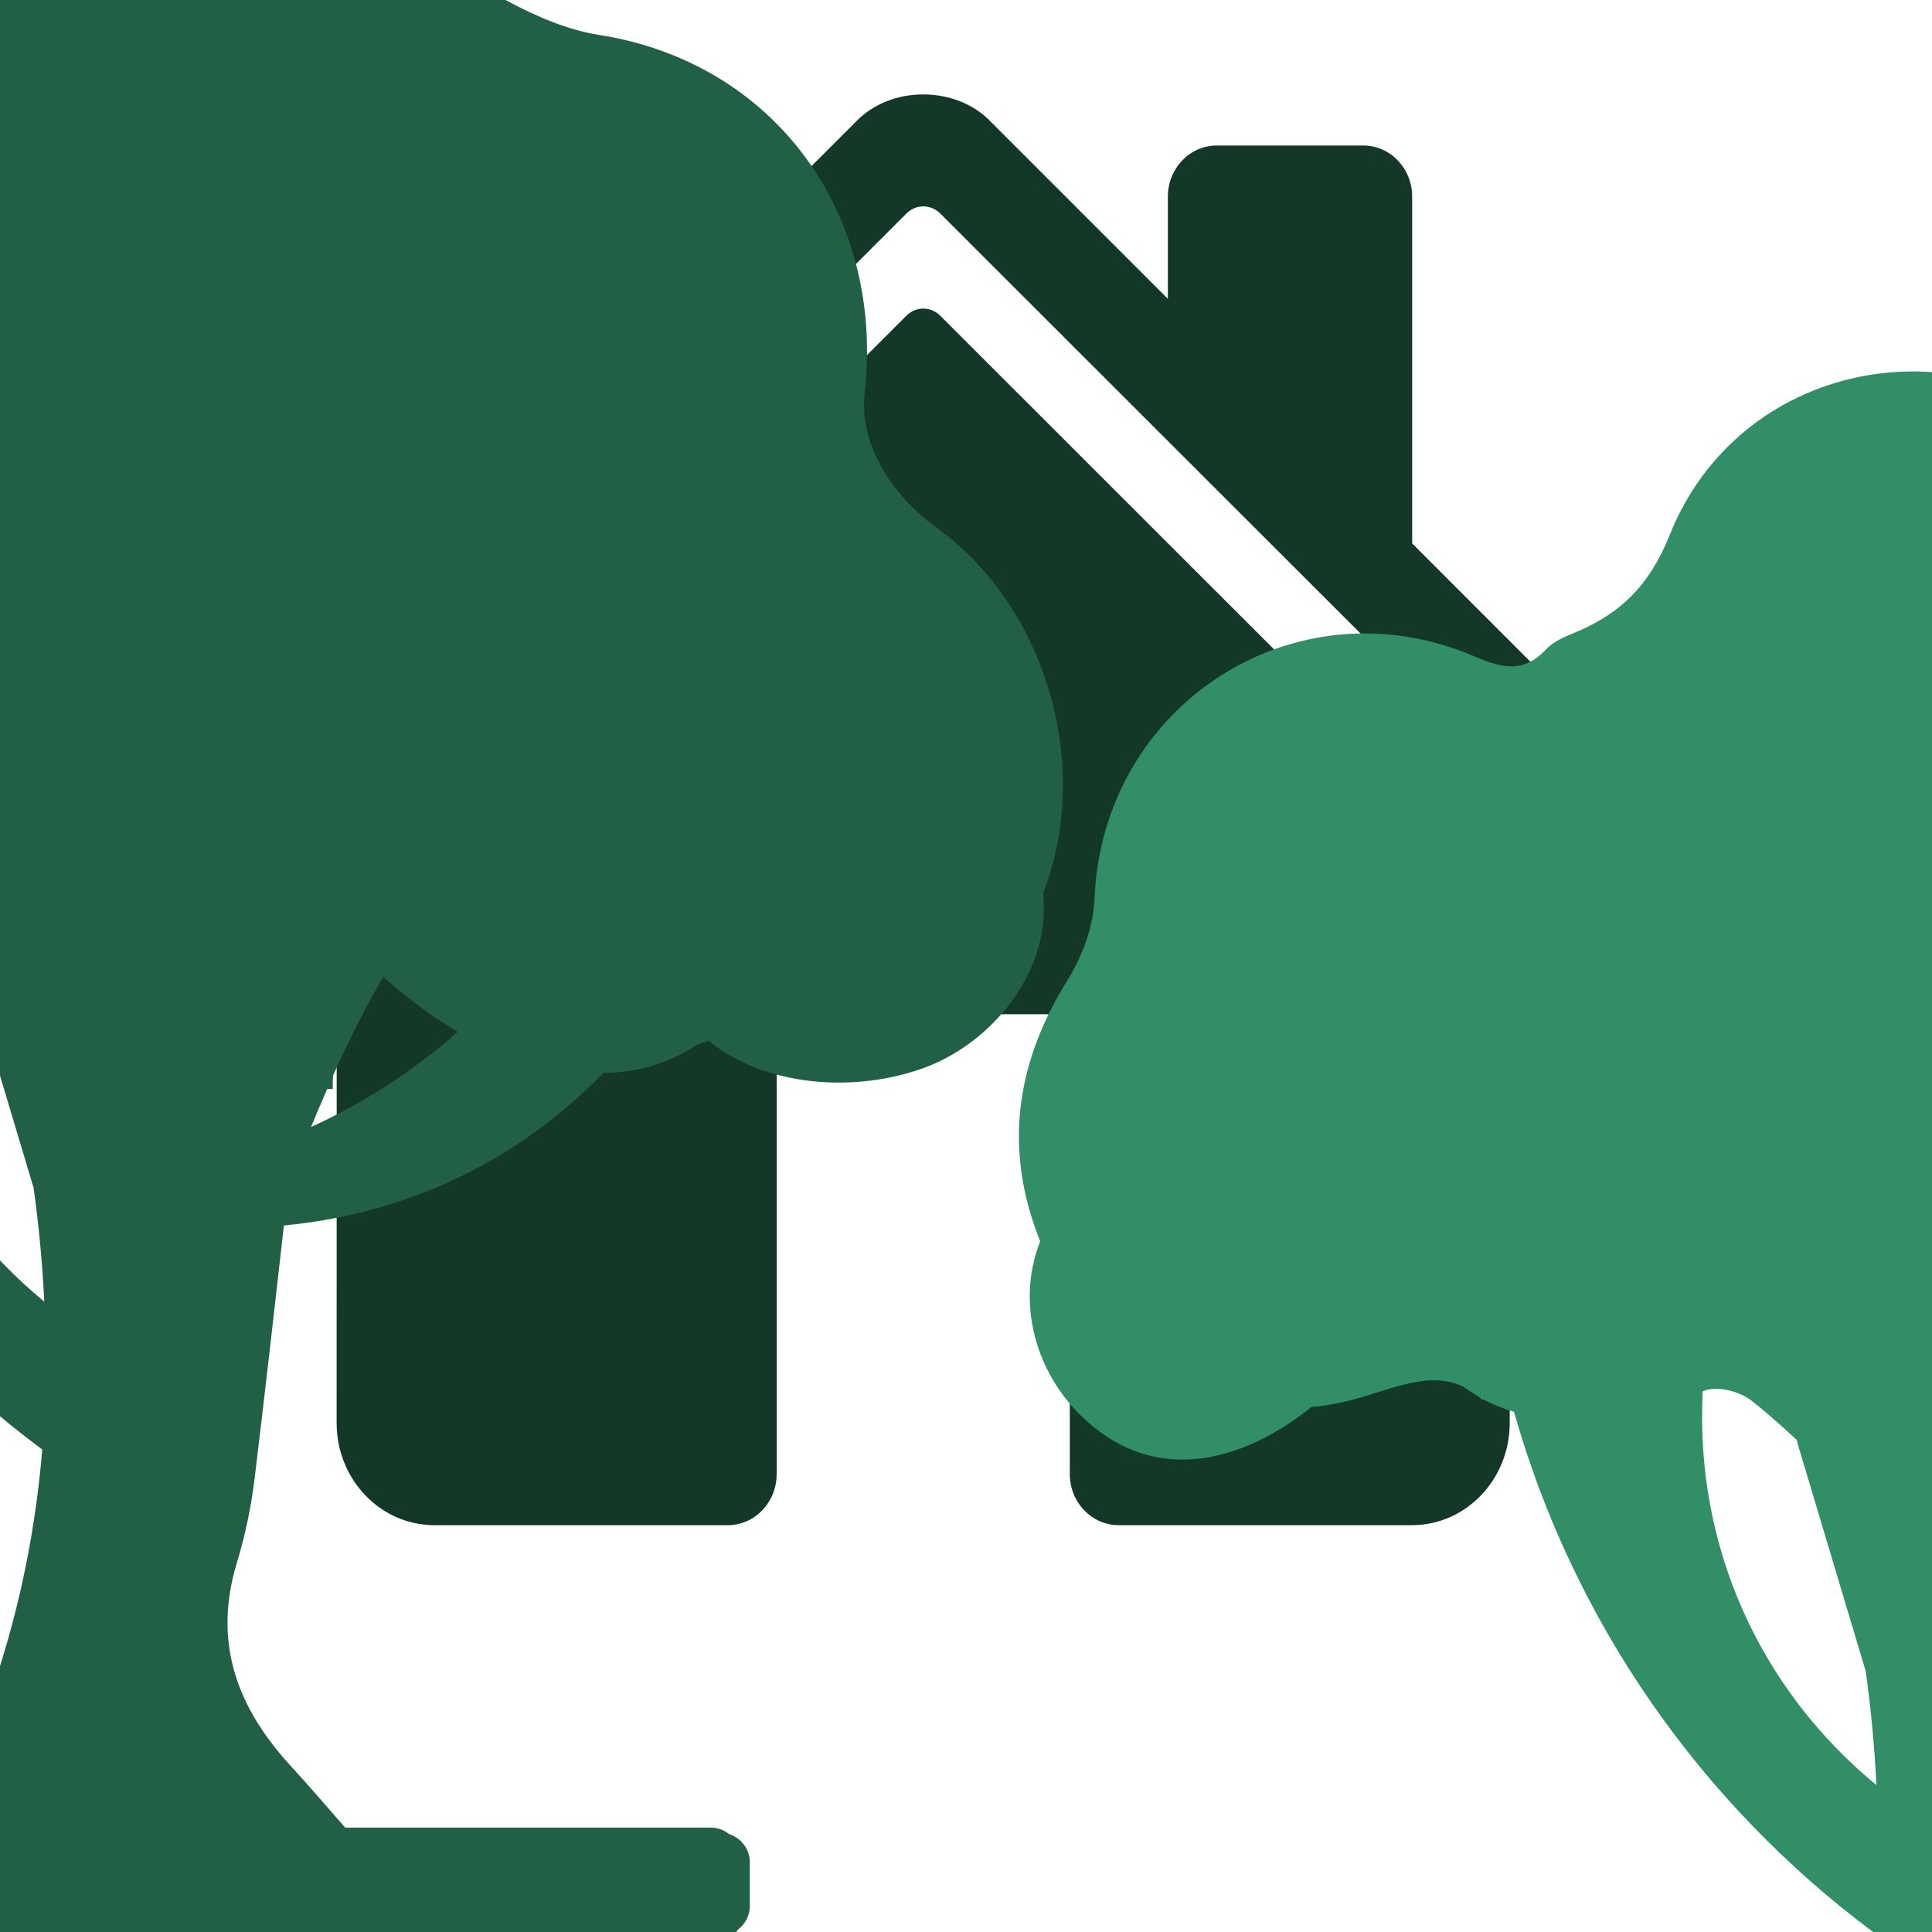
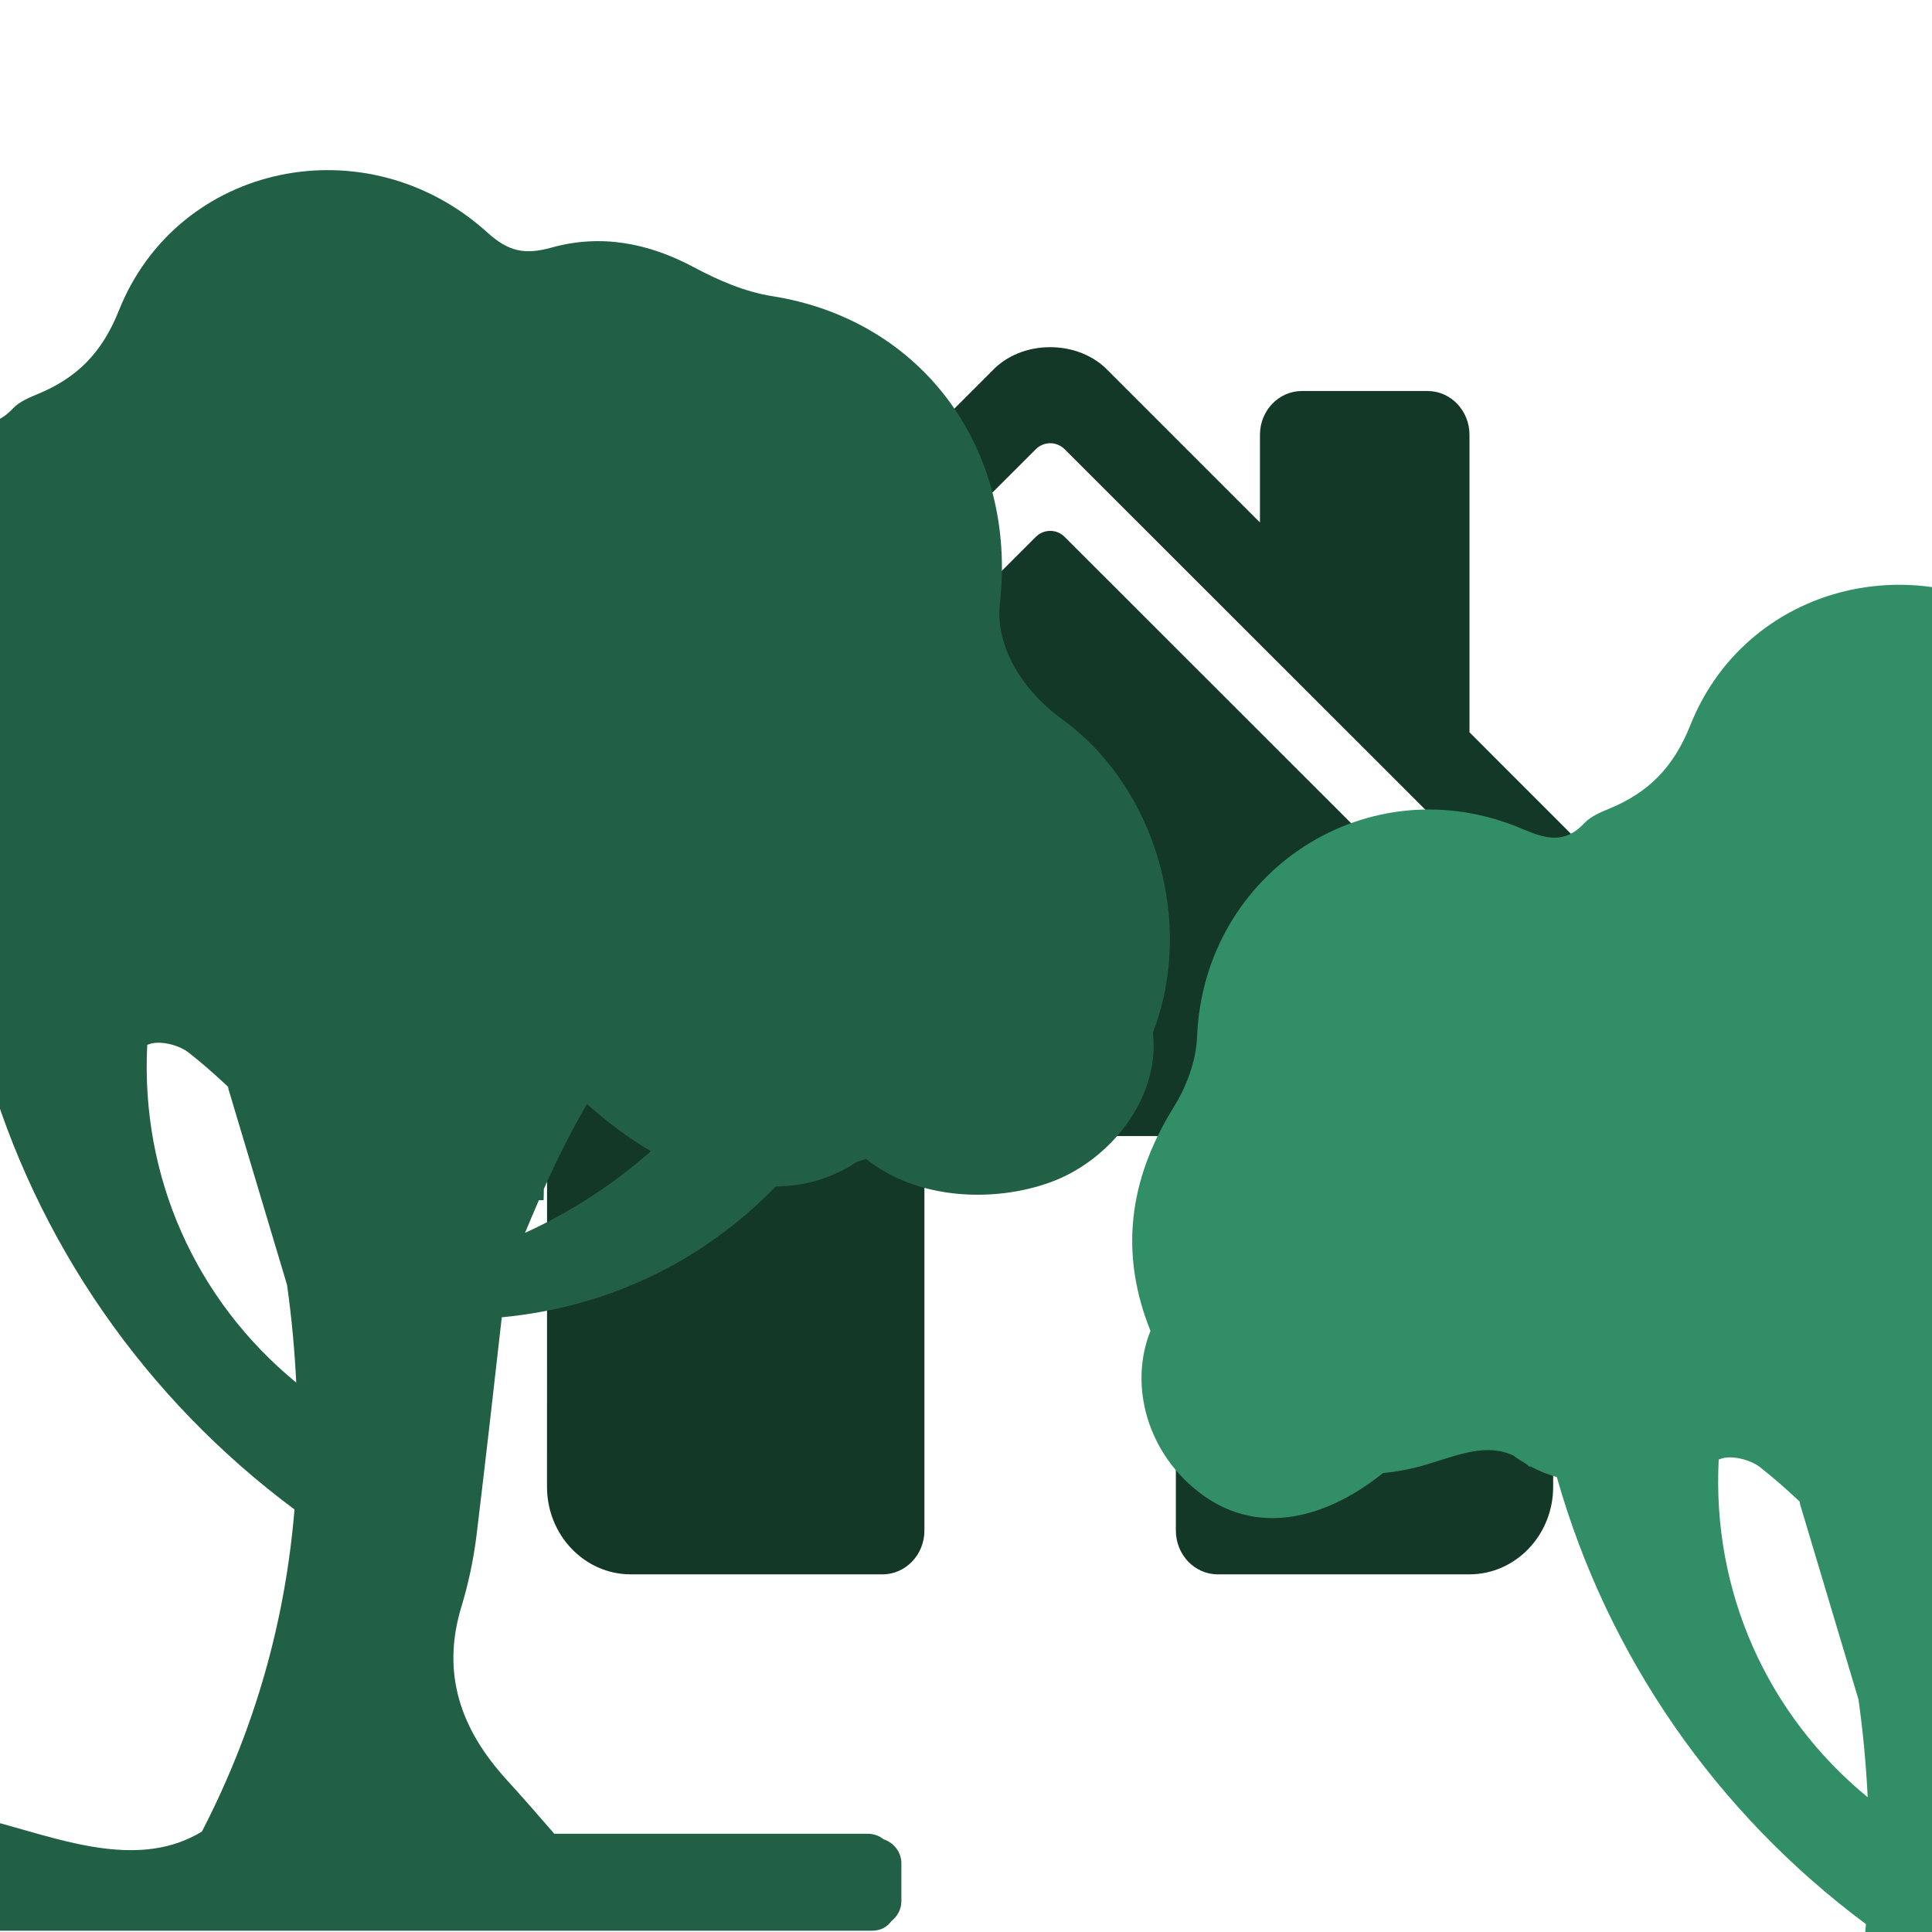
<svg xmlns="http://www.w3.org/2000/svg" xmlns:xlink="http://www.w3.org/1999/xlink" width="108" height="108" viewBox="0 0 108 108" version="1.1" id="svg3751">
  <defs id="defs3755">
    <clipPath clipPathUnits="userSpaceOnUse" id="clipPath4580">
-       <use x="0" y="0" xlink:href="#g4576" id="use4582" width="100%" height="100%" transform="matrix(1.183382,0,0,1.131507,-258.8567,608.1458)" />
+       <use x="0" y="0" xlink:href="#g4576" id="use4582" width="100%" height="100%" transform="matrix(1.183382,0,0,1.131507,-283.5958,613.1258)" />
    </clipPath>
  </defs>
-   <g style="fill:#143828;fill-opacity:1" id="g4576" transform="matrix(0.1707006,0,0,0.1785265,7.910271,-0.4342984)">
+   <g style="fill:#143828;fill-opacity:1" id="g4576" transform="matrix(0.1464121,0,0,0.1531245,21.22186,14.50752)">
    <path d="m 261.56,101.28 a 8,8 0 0 0 -11.06,0 L 66.4,277.15 a 8,8 0 0 0 -2.47,5.79 L 63.9,448 a 32,32 0 0 0 32,32 H 192 a 16,16 0 0 0 16,-16 V 328 a 8,8 0 0 1 8,-8 h 80 a 8,8 0 0 1 8,8 v 136 a 16,16 0 0 0 16,16 h 96.06 a 32,32 0 0 0 32,-32 V 282.94 a 8,8 0 0 0 -2.47,-5.79 z" id="path3747" style="fill:#143828;fill-opacity:1" />
    <path d="m 490.91,244.15 -74.8,-71.56 V 64 a 16,16 0 0 0 -16,-16 h -48 a 16,16 0 0 0 -16,16 V 96 L 278.19,40.62 C 272.77,35.14 264.71,32 256,32 v 0 c -8.68,0 -16.72,3.14 -22.14,8.63 l -212.7,203.5 c -6.22,6 -7,15.87 -1.34,22.37 A 16,16 0 0 0 43,267.56 L 250.5,69.28 a 8,8 0 0 1 11.06,0 l 207.52,198.28 a 16,16 0 0 0 22.59,-0.44 c 6.14,-6.36 5.63,-16.86 -0.76,-22.97 z" id="path3749" style="fill:#143828;fill-opacity:1" />
  </g>
-   <g id="g4645" transform="matrix(0.2020039,0,0,0.2020039,52.02313,20.76495)" style="fill:#328e66;fill-opacity:1">
+   <g id="g4645" transform="matrix(0.1732614,0,0,0.1732614,59.05804,32.6904)" style="fill:#328e66;fill-opacity:1">
    <g id="g4588" style="fill:#328e66;fill-opacity:1">
      <g id="g4586" style="fill:#328e66;fill-opacity:1">
        <path id="path4584" d="m 508.752,177.104 c -12.55,-9.086 -21.587,-23.337 -20.004,-37.312 5.586,-49.327 -24.644,-91.457 -73.514,-99.144 -8.678,-1.367 -17.319,-5.092 -25.141,-9.282 -14.745,-7.902 -30.11,-10.812 -45.998,-6.381 -8.58,2.395 -13.859,1.326 -20.678,-4.847 -38.899,-35.219 -99.862,-22.632 -118.92,25.169 -5.471,13.729 -13.562,21.742 -26.247,26.965 -2.832,1.167 -5.94,2.484 -7.952,4.639 -6.332,6.781 -12.366,5.108 -20.037,1.845 C 100.74,57.663 47.41,92.371 45.346,146.044 c -0.293,7.666 -3.472,15.989 -7.584,22.599 -14.721,23.685 -17.324,47.446 -7.442,72.065 -7.116,17.776 -0.91,39.939 16.618,52.796 19.233,14.112 41.412,6.748 58.409,-6.912 4.811,-0.457 9.707,-1.432 14.705,-2.962 9.992,-3.064 19.013,-6.724 27.438,-2.644 1.334,0.991 2.705,1.872 4.096,2.685 0.372,0.31 0.743,0.6 1.114,0.946 0.049,-0.077 0.09,-0.139 0.139,-0.216 2.774,1.497 5.651,2.631 8.597,3.496 16.345,57.765 51.481,108.36 99.731,144.22 -2.941,35.333 -12.346,69.973 -29.87,103.918 -19.56,11.958 -43.423,3.309 -63.905,-2.362 -18.107,-5.015 -35.737,-6.862 -53.815,-1.094 -3.741,1.195 -5.483,4.153 -5.667,7.218 -0.024,0.086 -0.061,0.155 -0.082,0.244 -1.371,5.892 -2.742,11.783 -4.113,17.671 -1.281,5.512 2.689,9.286 6.993,10.028 0.673,0.172 1.387,0.29 2.179,0.29 h 334.561 c 2.934,0 5.019,-1.289 6.315,-3.117 1.926,-1.506 3.203,-3.814 3.203,-6.405 v -12.24 c 0,-3.623 -2.48,-6.724 -5.802,-7.76 -1.269,-1.069 -2.945,-1.759 -5.08,-1.759 h -101.09 c -5.022,-5.802 -10.135,-11.661 -15.414,-17.458 -14.688,-16.129 -21.167,-34.081 -14.565,-55.799 2.293,-7.544 3.945,-15.39 4.899,-23.219 2.819,-23.199 5.455,-46.508 8.128,-70.156 33.929,-3.231 64.61,-17.698 88.43,-42.244 9.882,-0.024 18.752,-2.954 26.148,-7.928 l 2.967,-0.922 c 16.12,13.008 40.987,14.35 59.771,7.414 17.405,-6.427 32.457,-23.836 32.983,-42.975 0.049,-1.792 -0.041,-3.566 -0.196,-5.325 13.55,-34.896 1.159,-78.91 -29.393,-101.033 z M 213.658,282.23 c 0.192,-0.073 0.351,-0.131 0.542,-0.204 3.505,-1.334 9.613,0.196 12.767,2.647 4.447,3.46 8.653,7.23 12.766,11.065 0.082,0.326 0.086,0.628 0.188,0.963 6.279,20.983 12.559,41.971 18.837,62.954 1.498,10.576 2.452,21.082 2.97,31.534 C 229.24,364.475 211.467,324.81 213.658,282.23 Z m 121.883,60.65 c 1.469,-3.518 2.941,-7.034 4.472,-10.535 0.51,0 1.024,0 1.534,-0.004 0,-1.212 0.028,-2.428 0.069,-3.647 4.19,-9.396 8.768,-18.584 13.908,-27.364 6.549,5.773 13.37,10.959 20.637,15.189 -12.166,10.754 -25.806,19.584 -40.62,26.361 z" style="fill:#328e66;fill-opacity:1" />
      </g>
    </g>
    <g id="g4590" style="fill:#328e66;fill-opacity:1" />
    <g id="g4592" style="fill:#328e66;fill-opacity:1" />
    <g id="g4594" style="fill:#328e66;fill-opacity:1" />
    <g id="g4596" style="fill:#328e66;fill-opacity:1" />
    <g id="g4598" style="fill:#328e66;fill-opacity:1" />
    <g id="g4600" style="fill:#328e66;fill-opacity:1" />
    <g id="g4602" style="fill:#328e66;fill-opacity:1" />
    <g id="g4604" style="fill:#328e66;fill-opacity:1" />
    <g id="g4606" style="fill:#328e66;fill-opacity:1" />
    <g id="g4608" style="fill:#328e66;fill-opacity:1" />
    <g id="g4610" style="fill:#328e66;fill-opacity:1" />
    <g id="g4612" style="fill:#328e66;fill-opacity:1" />
    <g id="g4614" style="fill:#328e66;fill-opacity:1" />
    <g id="g4616" style="fill:#328e66;fill-opacity:1" />
    <g id="g4618" style="fill:#328e66;fill-opacity:1" />
  </g>
-   <g id="g4645-3" transform="matrix(0.2020039,0,0,0.2020039,-50.39489,-6.259863)" style="fill:#226046;fill-opacity:1">
+   <g id="g4645-3" transform="matrix(0.1732614,0,0,0.1732614,-28.78725,9.510862)" style="fill:#226046;fill-opacity:1">
    <g id="g4588-3" style="fill:#226046;fill-opacity:1">
      <g id="g4586-4" style="fill:#226046;fill-opacity:1">
        <path id="path4584-6" d="m 508.752,177.104 c -12.55,-9.086 -21.587,-23.337 -20.004,-37.312 5.586,-49.327 -24.644,-91.457 -73.514,-99.144 -8.678,-1.367 -17.319,-5.092 -25.141,-9.282 -14.745,-7.902 -30.11,-10.812 -45.998,-6.381 -8.58,2.395 -13.859,1.326 -20.678,-4.847 -38.899,-35.219 -99.862,-22.632 -118.92,25.169 -5.471,13.729 -13.562,21.742 -26.247,26.965 -2.832,1.167 -5.94,2.484 -7.952,4.639 -6.332,6.781 -12.366,5.108 -20.037,1.845 C 100.74,57.663 47.41,92.371 45.346,146.044 c -0.293,7.666 -3.472,15.989 -7.584,22.599 -14.721,23.685 -17.324,47.446 -7.442,72.065 -7.116,17.776 -0.91,39.939 16.618,52.796 19.233,14.112 41.412,6.748 58.409,-6.912 4.811,-0.457 9.707,-1.432 14.705,-2.962 9.992,-3.064 19.013,-6.724 27.438,-2.644 1.334,0.991 2.705,1.872 4.096,2.685 0.372,0.31 0.743,0.6 1.114,0.946 0.049,-0.077 0.09,-0.139 0.139,-0.216 2.774,1.497 5.651,2.631 8.597,3.496 16.345,57.765 51.481,108.36 99.731,144.22 -2.941,35.333 -12.346,69.973 -29.87,103.918 -19.56,11.958 -43.423,3.309 -63.905,-2.362 -18.107,-5.015 -35.737,-6.862 -53.815,-1.094 -3.741,1.195 -5.483,4.153 -5.667,7.218 -0.024,0.086 -0.061,0.155 -0.082,0.244 -1.371,5.892 -2.742,11.783 -4.113,17.671 -1.281,5.512 2.689,9.286 6.993,10.028 0.673,0.172 1.387,0.29 2.179,0.29 h 334.561 c 2.934,0 5.019,-1.289 6.315,-3.117 1.926,-1.506 3.203,-3.814 3.203,-6.405 v -12.24 c 0,-3.623 -2.48,-6.724 -5.802,-7.76 -1.269,-1.069 -2.945,-1.759 -5.08,-1.759 h -101.09 c -5.022,-5.802 -10.135,-11.661 -15.414,-17.458 -14.688,-16.129 -21.167,-34.081 -14.565,-55.799 2.293,-7.544 3.945,-15.39 4.899,-23.219 2.819,-23.199 5.455,-46.508 8.128,-70.156 33.929,-3.231 64.61,-17.698 88.43,-42.244 9.882,-0.024 18.752,-2.954 26.148,-7.928 l 2.967,-0.922 c 16.12,13.008 40.987,14.35 59.771,7.414 17.405,-6.427 32.457,-23.836 32.983,-42.975 0.049,-1.792 -0.041,-3.566 -0.196,-5.325 13.55,-34.896 1.159,-78.91 -29.393,-101.033 z M 213.658,282.23 c 0.192,-0.073 0.351,-0.131 0.542,-0.204 3.505,-1.334 9.613,0.196 12.767,2.647 4.447,3.46 8.653,7.23 12.766,11.065 0.082,0.326 0.086,0.628 0.188,0.963 6.279,20.983 12.559,41.971 18.837,62.954 1.498,10.576 2.452,21.082 2.97,31.534 C 229.24,364.475 211.467,324.81 213.658,282.23 Z m 121.883,60.65 c 1.469,-3.518 2.941,-7.034 4.472,-10.535 0.51,0 1.024,0 1.534,-0.004 0,-1.212 0.028,-2.428 0.069,-3.647 4.19,-9.396 8.768,-18.584 13.908,-27.364 6.549,5.773 13.37,10.959 20.637,15.189 -12.166,10.754 -25.806,19.584 -40.62,26.361 z" style="fill:#226046;fill-opacity:1" />
      </g>
    </g>
    <g id="g4590-9" style="fill:#226046;fill-opacity:1" />
    <g id="g4592-9" style="fill:#226046;fill-opacity:1" />
    <g id="g4594-2" style="fill:#226046;fill-opacity:1" />
    <g id="g4596-9" style="fill:#226046;fill-opacity:1" />
    <g id="g4598-2" style="fill:#226046;fill-opacity:1" />
    <g id="g4600-5" style="fill:#226046;fill-opacity:1" />
    <g id="g4602-6" style="fill:#226046;fill-opacity:1" />
    <g id="g4604-3" style="fill:#226046;fill-opacity:1" />
    <g id="g4606-3" style="fill:#226046;fill-opacity:1" />
    <g id="g4608-3" style="fill:#226046;fill-opacity:1" />
    <g id="g4610-5" style="fill:#226046;fill-opacity:1" />
    <g id="g4612-3" style="fill:#226046;fill-opacity:1" />
    <g id="g4614-1" style="fill:#226046;fill-opacity:1" />
    <g id="g4616-6" style="fill:#226046;fill-opacity:1" />
    <g id="g4618-8" style="fill:#226046;fill-opacity:1" />
  </g>
</svg>
